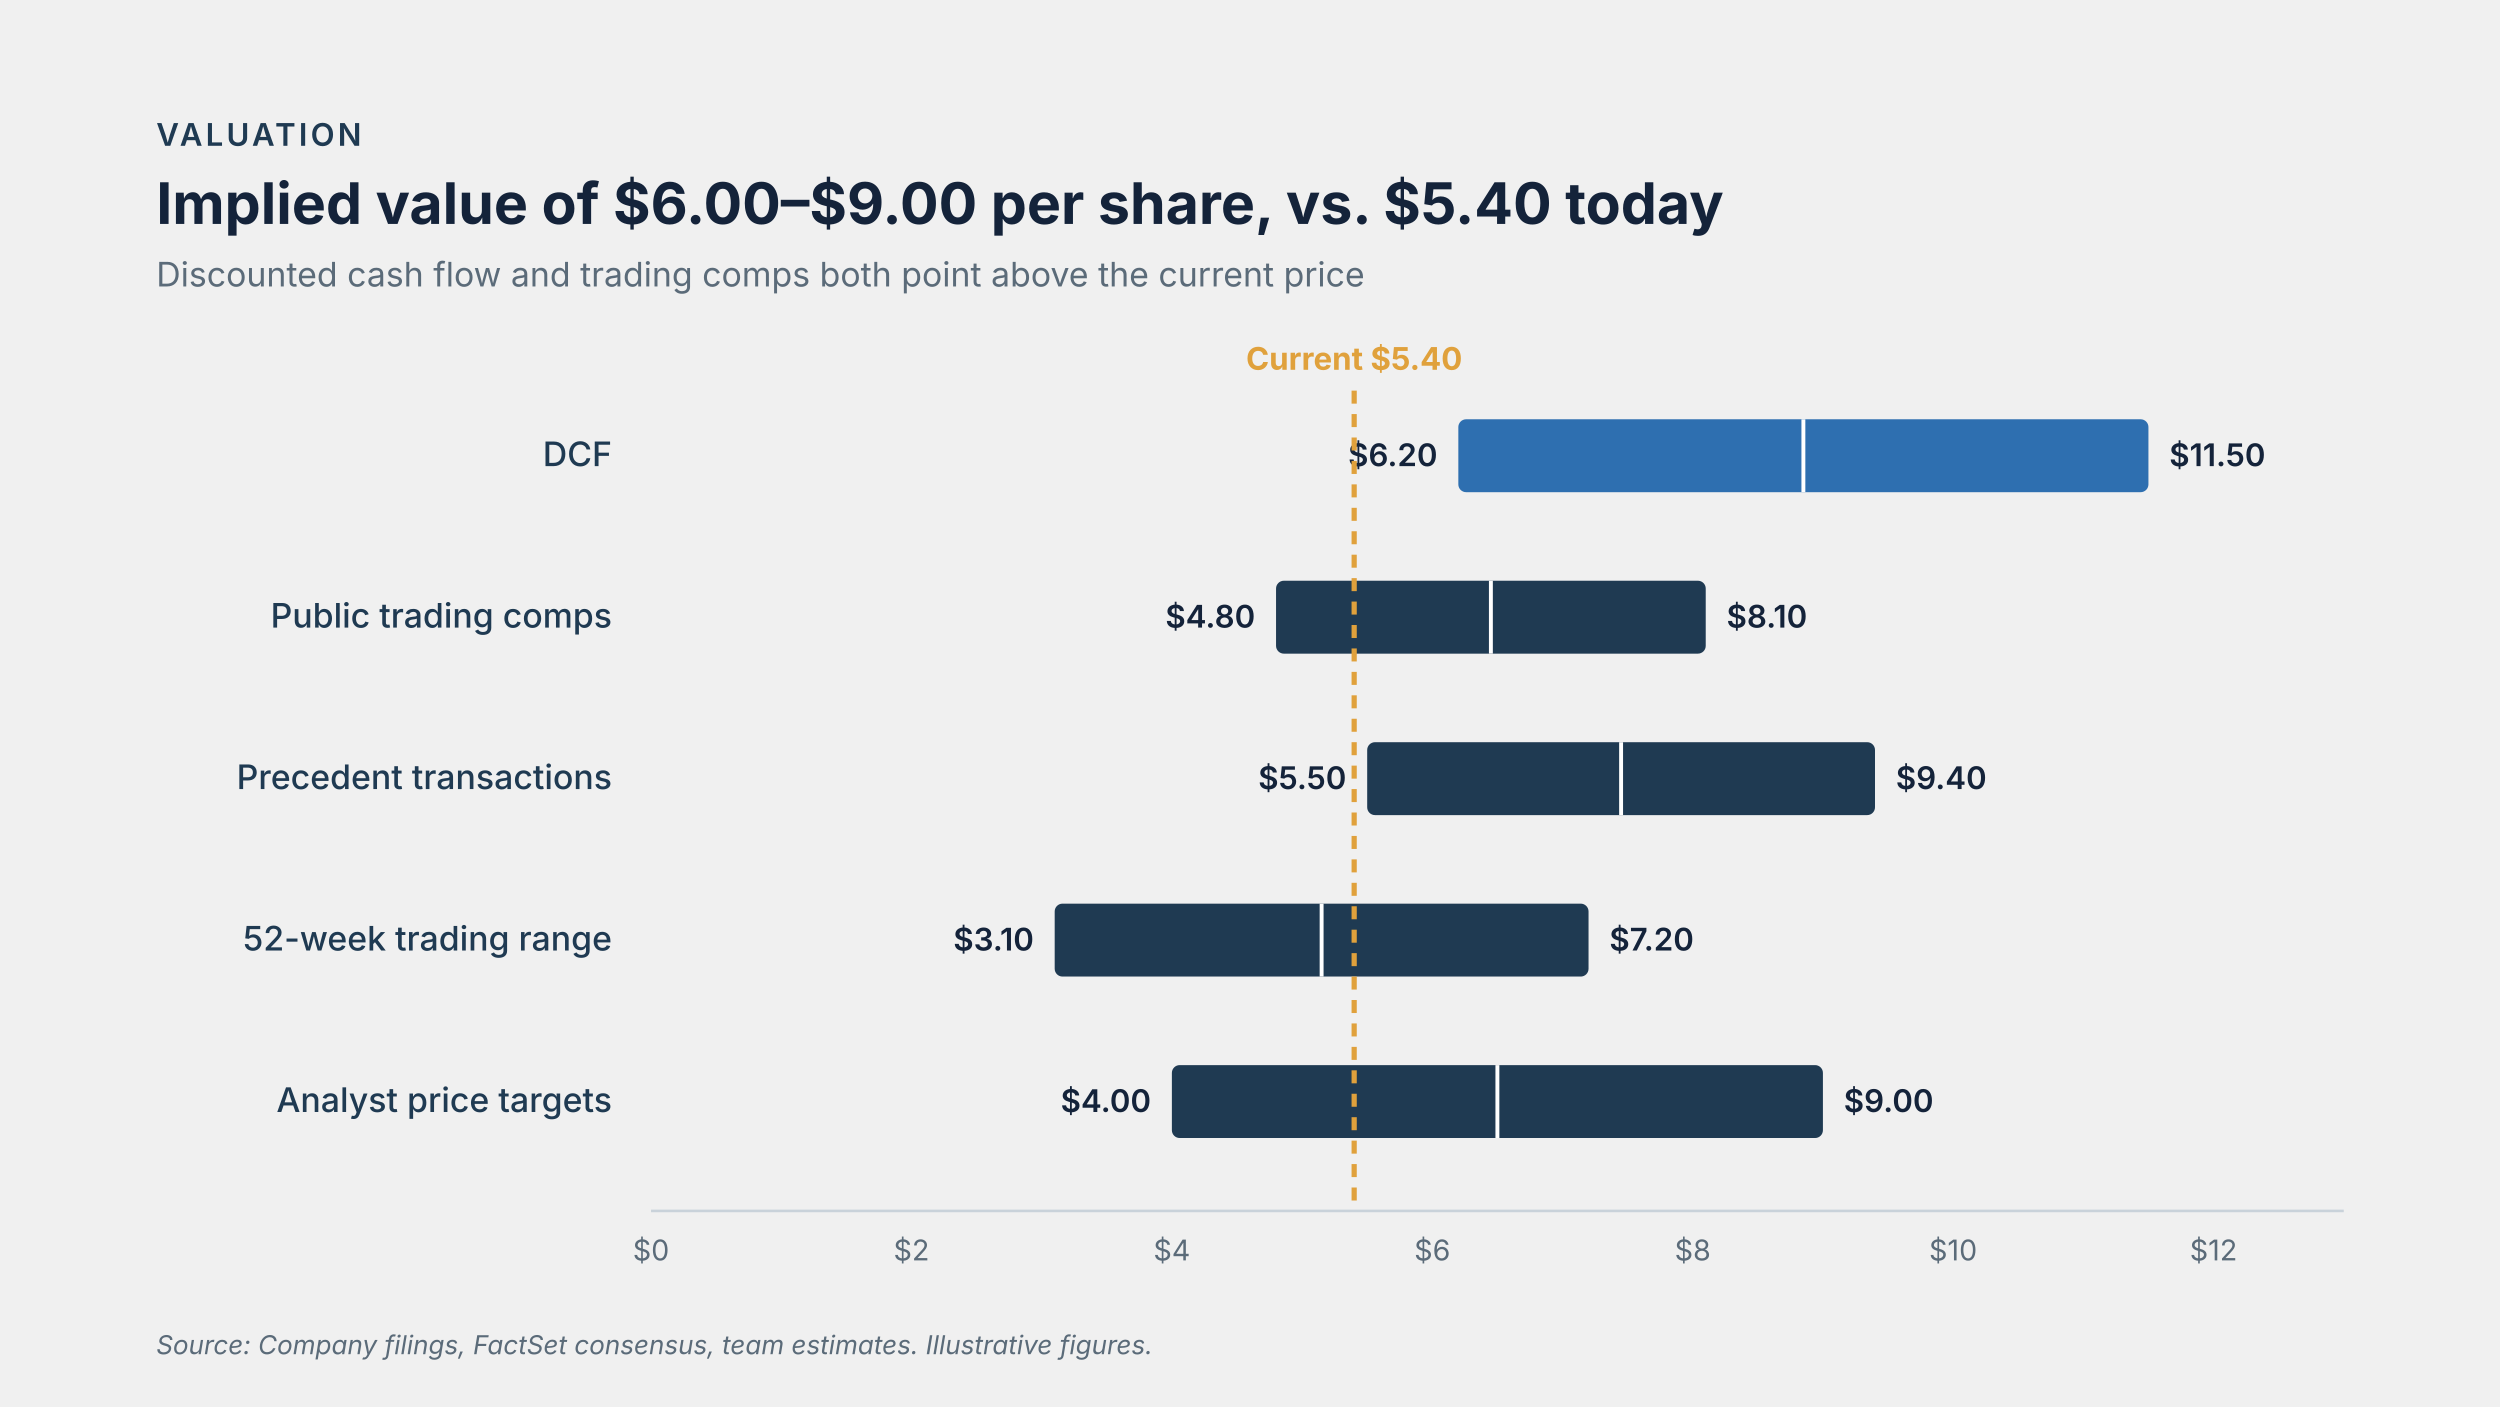
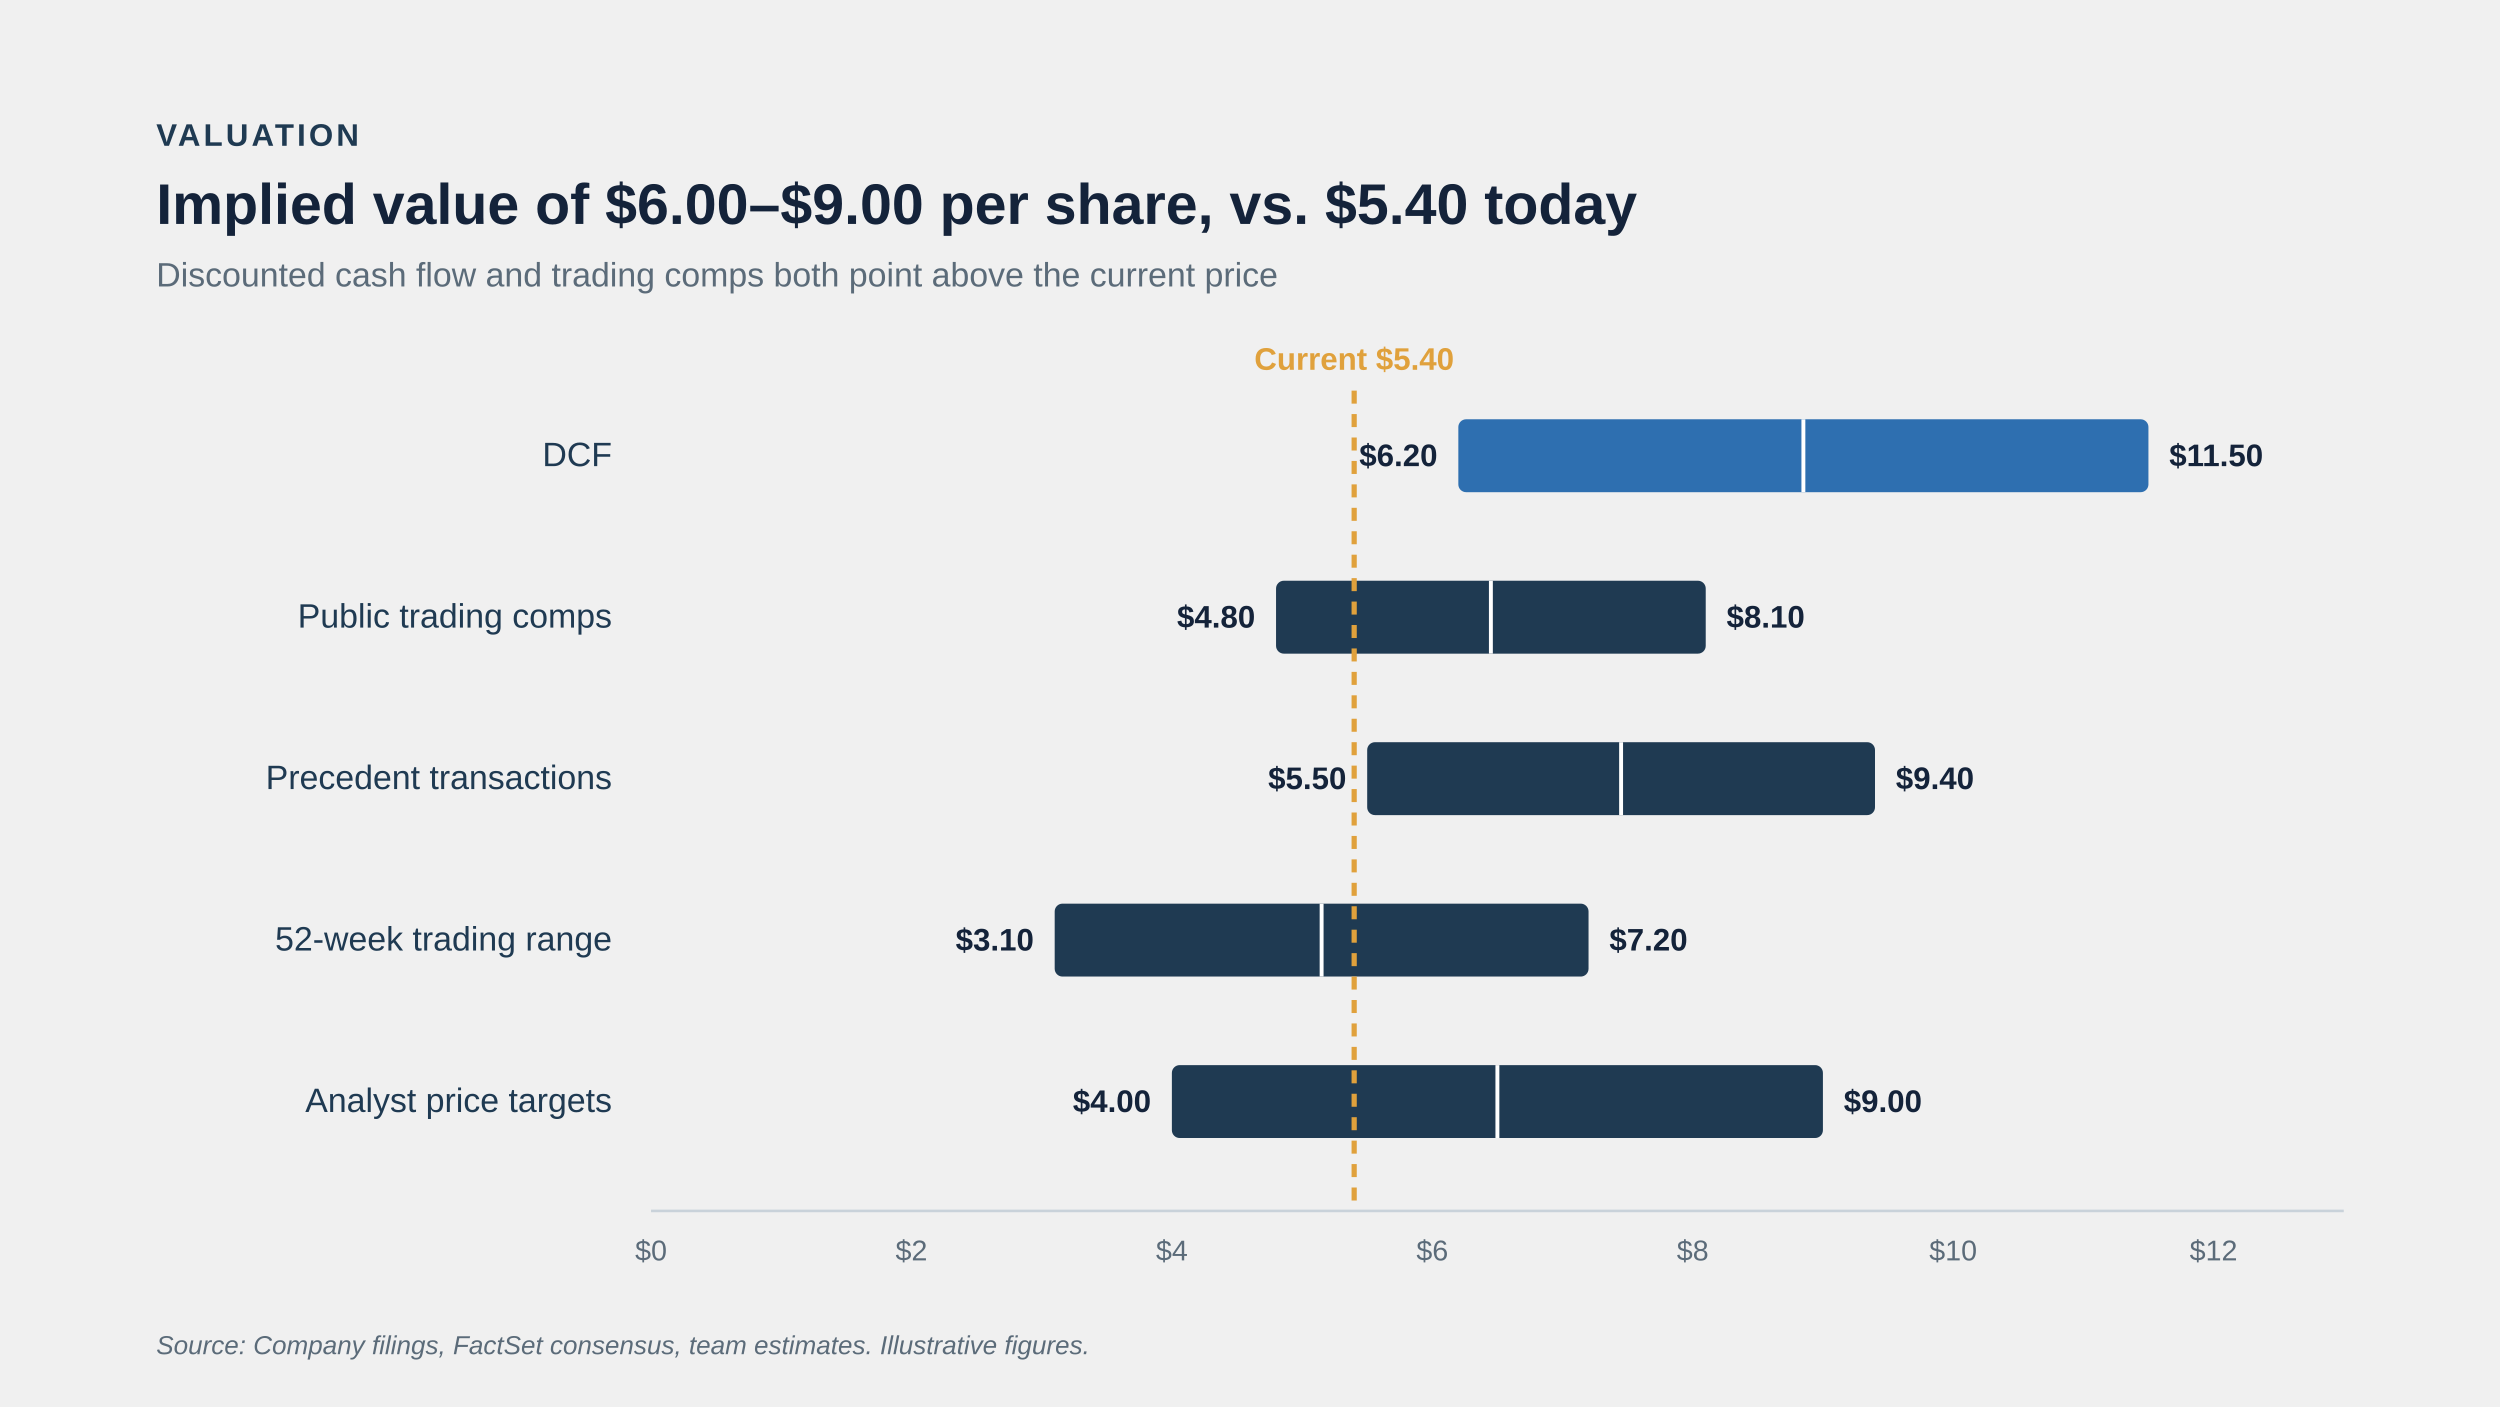
- <svg xmlns="http://www.w3.org/2000/svg" viewBox="0 0 960 540" font-family="Inter, Arial, sans-serif">
+ <svg xmlns="http://www.w3.org/2000/svg" viewBox="0 0 960 540" font-family="Calibri, Carlito, Arial, sans-serif">
  <text x="60" y="56" font-size="12" font-weight="600" letter-spacing="1.2" fill="#1F3A52">VALUATION</text>
  <text x="60" y="86" font-size="22" font-weight="700" fill="#14233A">Implied value of $6.00–$9.00 per share, vs. $5.40 today</text>
  <text x="60" y="110" font-size="13" font-weight="400" fill="#5B6B79">Discounted cash flow and trading comps both point above the current price</text>
  <line x1="250" y1="465" x2="900" y2="465" stroke="#C9D2DA" stroke-width="1" />
  <g font-size="11" fill="#5B6B79" text-anchor="middle">
    <text x="250" y="484">$0</text>
    <text x="350" y="484">$2</text>
    <text x="450" y="484">$4</text>
    <text x="550" y="484">$6</text>
    <text x="650" y="484">$8</text>
    <text x="750" y="484">$10</text>
    <text x="850" y="484">$12</text>
  </g>
  <g font-size="13" font-weight="500" fill="#1F3A52" text-anchor="end">
    <text x="235" y="179">DCF</text>
    <text x="235" y="241">Public trading comps</text>
    <text x="235" y="303">Precedent transactions</text>
    <text x="235" y="365">52-week trading range</text>
    <text x="235" y="427">Analyst price targets</text>
  </g>
  <rect x="560" y="161" width="265" height="28" rx="3" fill="#2E6FB0" />
  <line x1="692.5" y1="161" x2="692.5" y2="189" stroke="#FFFFFF" stroke-width="1.5" />
  <rect x="490" y="223" width="165" height="28" rx="3" fill="#1F3A52" />
  <line x1="572.5" y1="223" x2="572.5" y2="251" stroke="#FFFFFF" stroke-width="1.5" />
  <rect x="525" y="285" width="195" height="28" rx="3" fill="#1F3A52" />
  <line x1="622.5" y1="285" x2="622.5" y2="313" stroke="#FFFFFF" stroke-width="1.5" />
  <rect x="405" y="347" width="205" height="28" rx="3" fill="#1F3A52" />
  <line x1="507.5" y1="347" x2="507.5" y2="375" stroke="#FFFFFF" stroke-width="1.5" />
  <rect x="450" y="409" width="250" height="28" rx="3" fill="#1F3A52" />
  <line x1="575" y1="409" x2="575" y2="437" stroke="#FFFFFF" stroke-width="1.5" />
  <g font-size="12" font-weight="600" fill="#14233A">
    <text x="552" y="179" text-anchor="end">$6.20</text>
    <text x="833" y="179">$11.50</text>
    <text x="482" y="241" text-anchor="end">$4.80</text>
    <text x="663" y="241">$8.10</text>
    <text x="517" y="303" text-anchor="end">$5.50</text>
    <text x="728" y="303">$9.40</text>
    <text x="397" y="365" text-anchor="end">$3.10</text>
    <text x="618" y="365">$7.20</text>
    <text x="442" y="427" text-anchor="end">$4.00</text>
    <text x="708" y="427">$9.00</text>
  </g>
  <line x1="520" y1="150" x2="520" y2="465" stroke="#E0A13C" stroke-width="2" stroke-dasharray="5 4" />
  <text x="520" y="142" font-size="12" font-weight="700" fill="#E0A13C" text-anchor="middle">Current $5.40</text>
  <text x="60" y="520" font-size="10" font-style="italic" fill="#5B6B79">Source: Company filings, FactSet consensus, team estimates. Illustrative figures.</text>
</svg>
